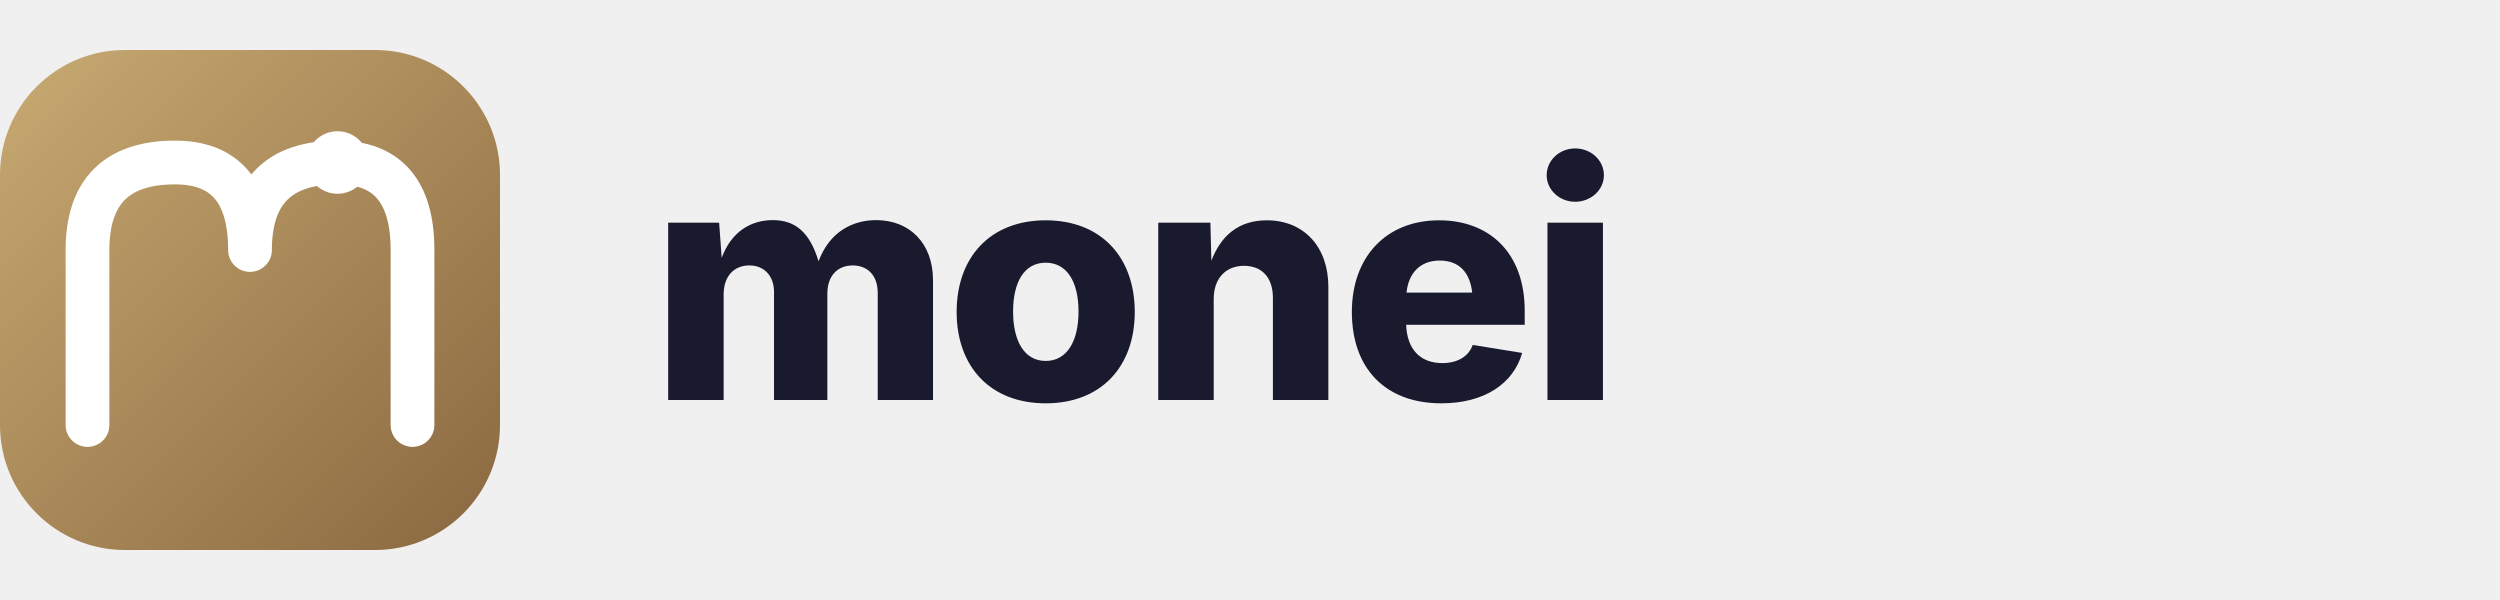
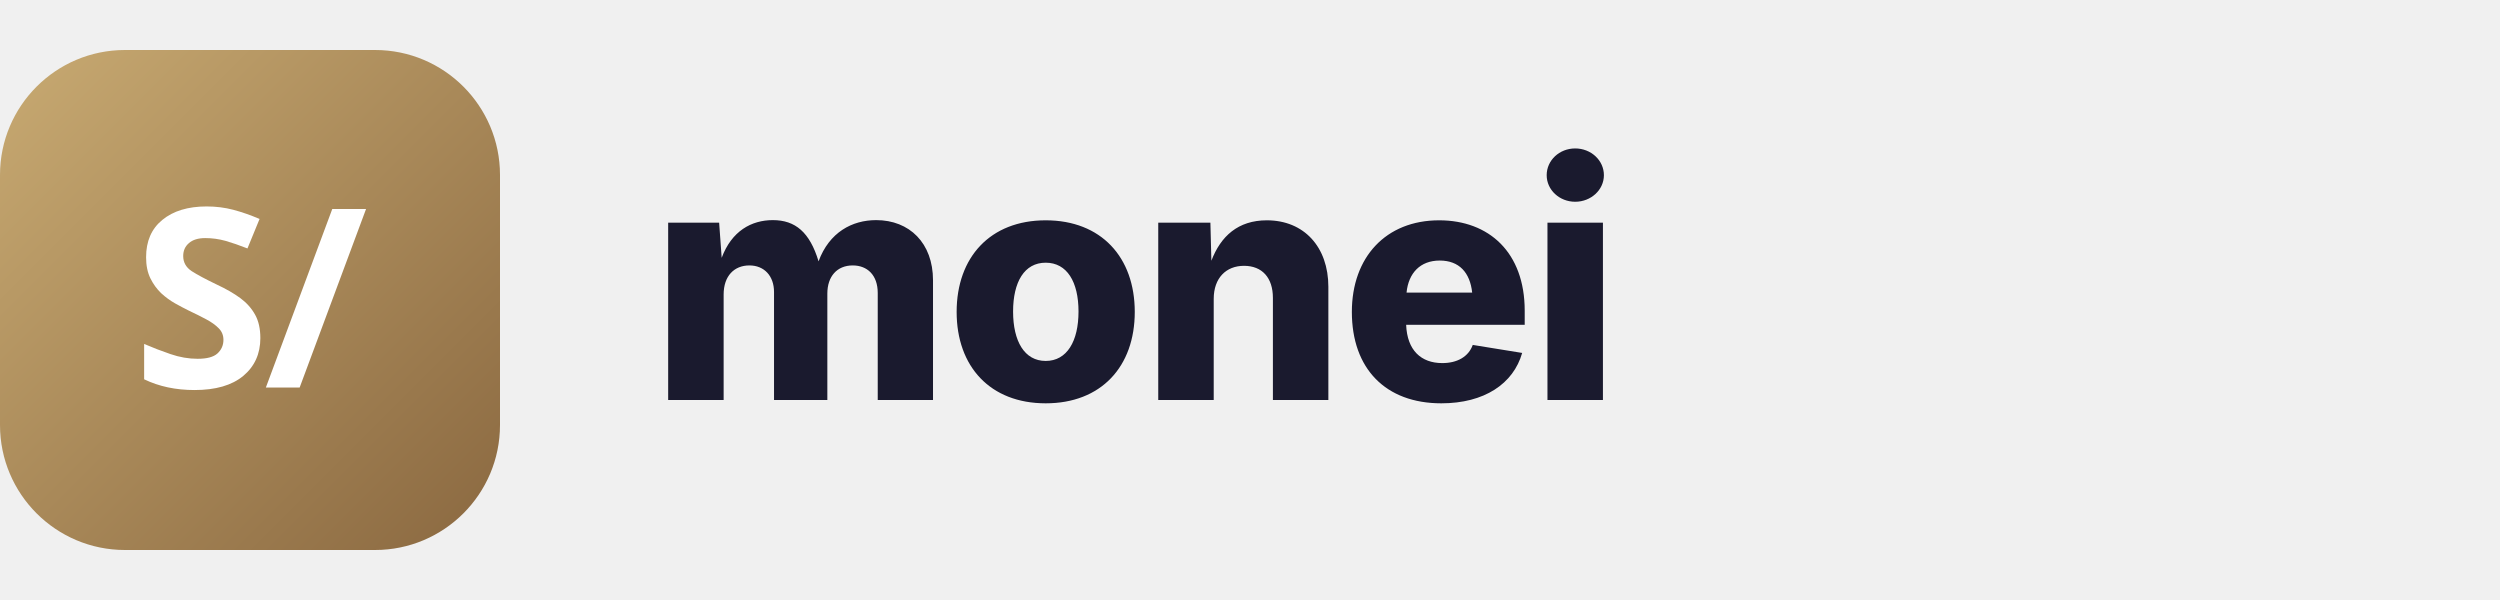
<svg xmlns="http://www.w3.org/2000/svg" viewBox="0 0 200 48" fill="none">
  <defs>
    <linearGradient id="bg" x1="0" y1="0" x2="1" y2="1">
      <stop offset="0%" stop-color="#C8AA72" />
      <stop offset="100%" stop-color="#8A6840" />
    </linearGradient>
  </defs>
  <rect width="40" height="40" rx="10" y="4" fill="url(#bg)" />
-   <path d="M7 34 L7 20 Q7 13 14 13 Q20 13 20 20 Q20 13 27 13 Q33 13 33 20 L33 34" stroke="white" stroke-width="3.5" fill="none" stroke-linecap="round" stroke-linejoin="round" />
-   <circle cx="27" cy="13" r="2.5" fill="white" />
+   <text x="20" y="31" text-anchor="middle" font-family="'Space Grotesk', system-ui, sans-serif" font-size="20" font-weight="700" letter-spacing="-0.5" fill="#ffffff">S/</text>
  <text x="52" y="32" font-family="Inter, -apple-system, system-ui, sans-serif" font-size="26" font-weight="800" fill="#1A1A2E" letter-spacing="-0.5">monei</text>
</svg>
